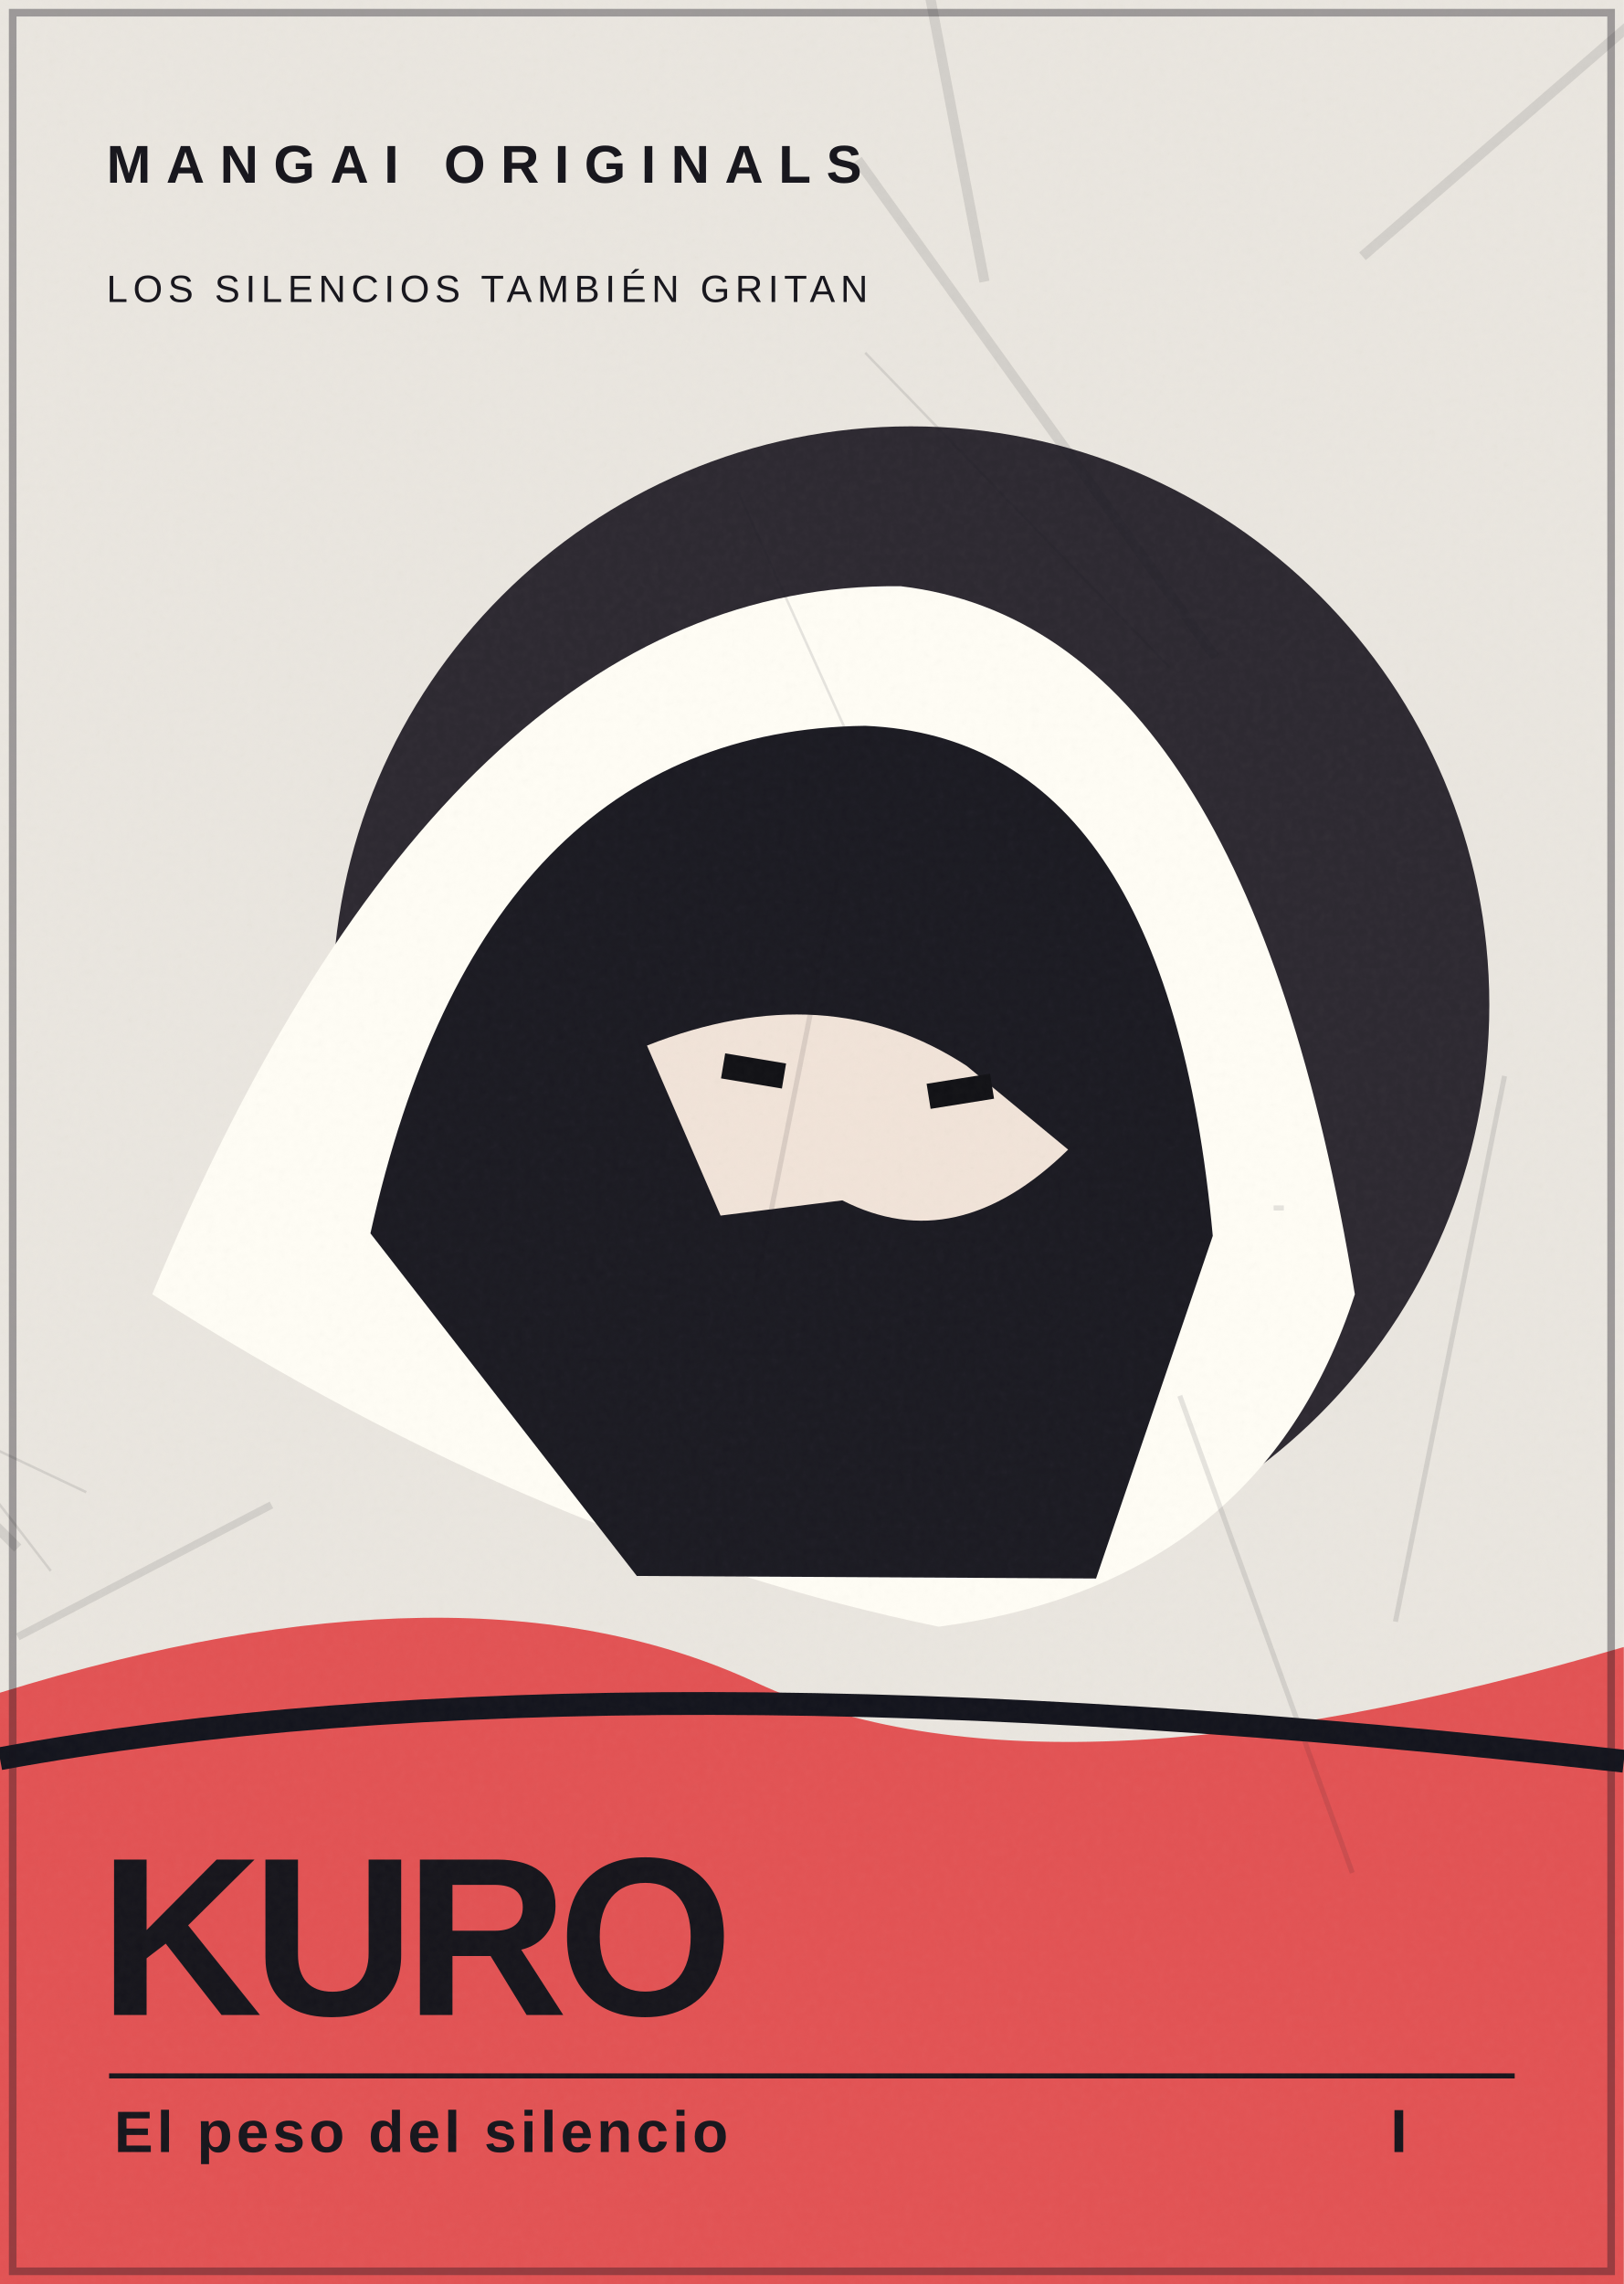
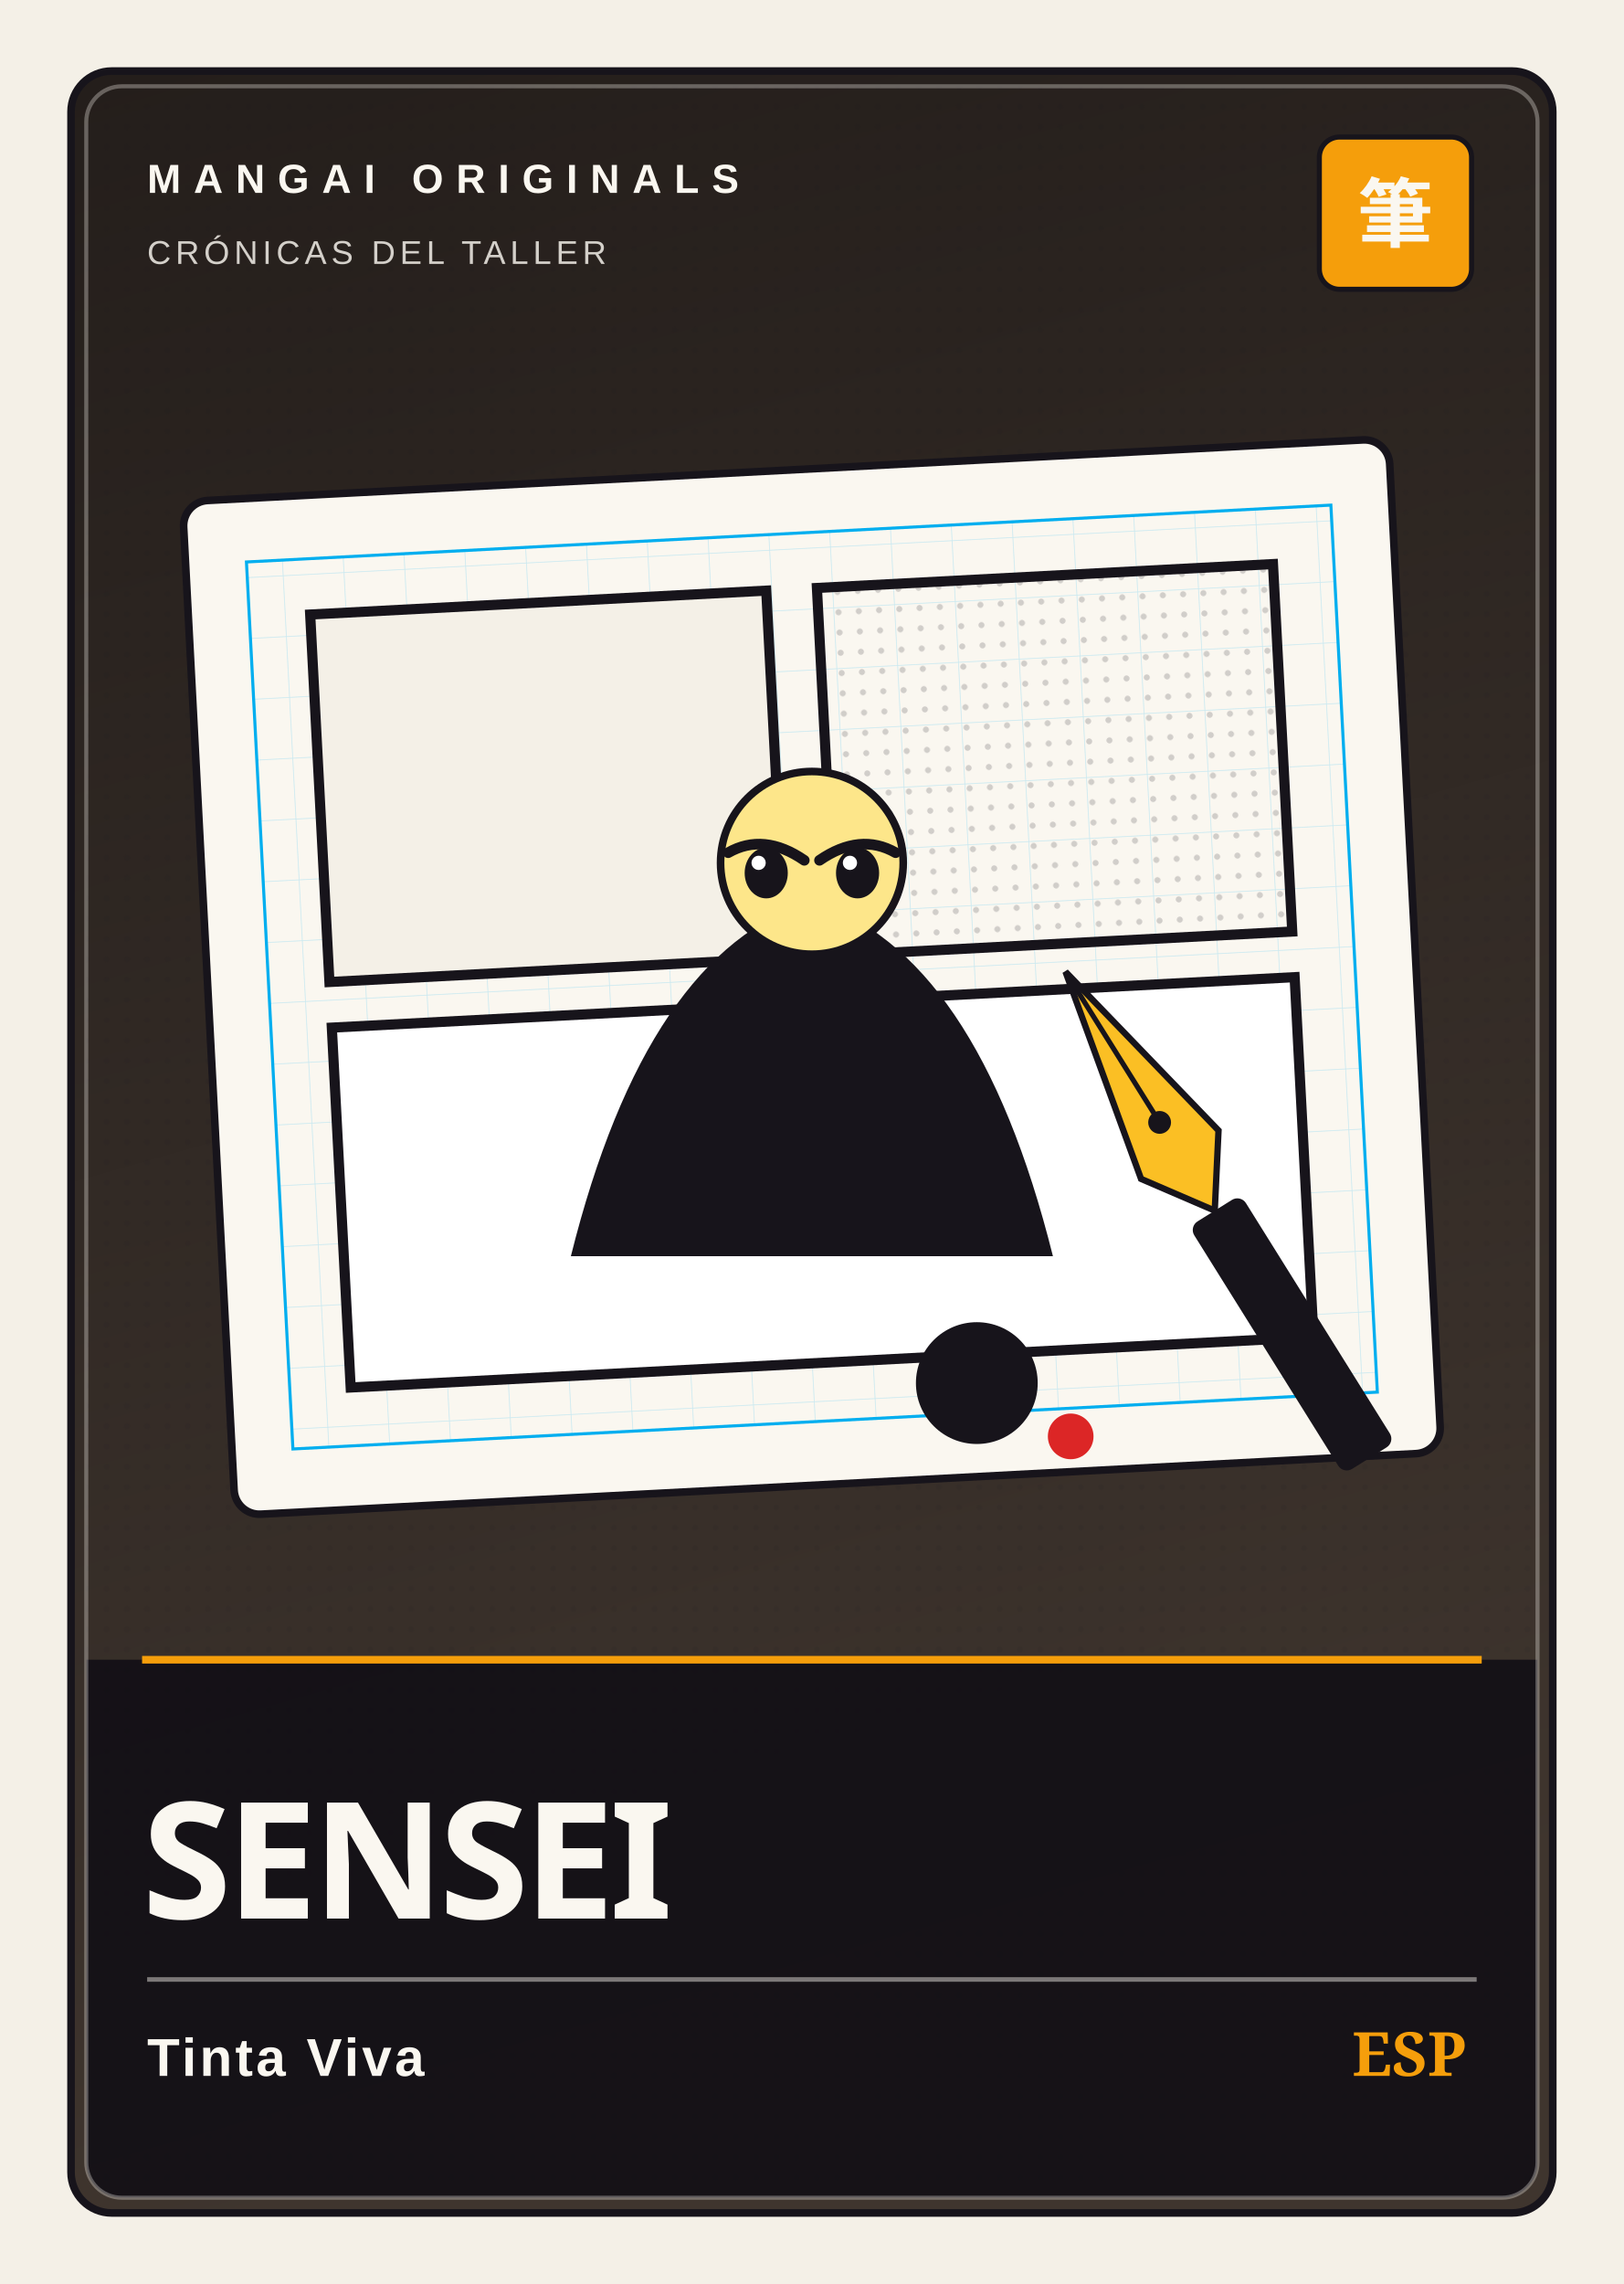
<svg xmlns="http://www.w3.org/2000/svg" width="640" height="900" viewBox="0 0 640 900">
  <defs>
-     <filter id="paper">
-       <feTurbulence type="fractalNoise" baseFrequency="0.32" numOctaves="3" seed="7" stitchTiles="stitch" result="n" />
-       <feColorMatrix in="n" type="saturate" values="0" />
-       <feComponentTransfer>
-         <feFuncA type="linear" slope="0.15" />
-       </feComponentTransfer>
-     </filter>
-     <pattern id="dots" width="14" height="14" patternUnits="userSpaceOnUse">
-       <circle cx="2" cy="2" r="1.7" fill="#14131c" opacity=".35" />
+     <pattern id="toneLight" width="8" height="8" patternUnits="userSpaceOnUse">
+       <circle cx="2" cy="2" r="1.2" fill="#17141b" opacity="0.18" />
    </pattern>
-     <linearGradient id="sky" x1="0" y1="0" x2="1" y2="1">
-       <stop stop-color="#c7a3ff" />
-       <stop offset="1" stop-color="#5c40b6" />
+     <pattern id="toneDense" width="6" height="6" patternUnits="userSpaceOnUse">
+       <circle cx="2" cy="2" r="1.5" fill="#17141b" opacity="0.34" />
+     </pattern>
+     <pattern id="hatch" width="10" height="10" patternUnits="userSpaceOnUse" patternTransform="rotate(35)">
+       <line x1="0" y1="0" x2="0" y2="10" stroke="#17141b" stroke-width="1.3" opacity="0.22" />
+     </pattern>
+     <pattern id="genkoGrid" width="24" height="24" patternUnits="userSpaceOnUse">
+       <path d="M24 0H0V24" fill="none" stroke="#00aeef" stroke-width="0.6" opacity="0.18" />
+     </pattern>
+     <linearGradient id="covBg" x1="0" y1="0" x2="0.2" y2="1">
+       <stop offset="0%" stop-color="#241e1b" />
+       <stop offset="100%" stop-color="#3f352e" />
    </linearGradient>
+     <clipPath id="safeArt">
+       <rect x="34" y="34" width="572" height="832" rx="14" />
+     </clipPath>
  </defs>
-   <rect width="640" height="900" fill="#eae6df" />
-   <circle cx="359" cy="396" r="228" fill="#2c2830" />
-   <path d="M60 510 Q177 229 355 231 Q491 247 534 510 Q497 624 370 641 Q215 609 60 510Z" fill="#fffdf5" />
-   <path d="M146 486 Q190 288 341 286 Q460 291 478 487 L432 622 251 621Z" fill="#1a1921" />
-   <path d="M255 412 Q326 384 381 420 L421 453 Q377 496 332 473 L284 479Z" fill="#f1e3d8" />
-   <path d="M285 420 L309 424 M366 432 L391 428" stroke="#101014" stroke-width="10" />
-   <path d="M0 667 Q184 610 298 663 T640 649 V900 H0Z" fill="#e25253" />
-   <path d="M0 693 Q241 649 640 694" stroke="#12131c" stroke-width="9" fill="none" />
-   <path d="M 291 194 l 42 93" stroke="#15141b" stroke-width="1" opacity="0.11" />
-   <path d="M 34 588 l -112 -53" stroke="#15141b" stroke-width="1" opacity="0.11" />
-   <path d="M 479 259 l -141 -196" stroke="#15141b" stroke-width="4" opacity="0.11" />
-   <path d="M 388 111 l -37 -194" stroke="#15141b" stroke-width="4" opacity="0.11" />
-   <path d="M 20 619 l -97 -126" stroke="#15141b" stroke-width="1" opacity="0.11" />
-   <path d="M 550 639 l 43 -215" stroke="#15141b" stroke-width="2" opacity="0.11" />
-   <path d="M 7 610 l -92 -92" stroke="#15141b" stroke-width="4" opacity="0.11" />
-   <path d="M 107 593 l -100 52" stroke="#15141b" stroke-width="3" opacity="0.11" />
-   <path d="M 533 738 l -68 -188" stroke="#15141b" stroke-width="2" opacity="0.11" />
-   <path d="M 341 139 l 120 124" stroke="#15141b" stroke-width="1" opacity="0.11" />
-   <path d="M 537 101 l 156 -135" stroke="#15141b" stroke-width="4" opacity="0.11" />
-   <path d="M 504 477 l 0 -2" stroke="#15141b" stroke-width="4" opacity="0.11" />
-   <path d="M 330 346 l -33 166" stroke="#15141b" stroke-width="2" opacity="0.11" />
-   <text x="42" y="72" fill="#15141b" font-family="Arial,sans-serif" font-size="21" font-weight="800" letter-spacing="6">MANGAI ORIGINALS</text>
-   <text x="42" y="119" fill="#15141b" font-family="Arial,sans-serif" font-size="15" letter-spacing="2.1">LOS SILENCIOS TAMBIÉN GRITAN</text>
-   <text x="39" y="794" fill="#15141b" font-family="Arial Black,Arial,sans-serif" font-size="89" font-weight="900" letter-spacing="-4">KURO</text>
-   <path d="M43 818 H597" stroke="#15141b" stroke-width="2" />
-   <text x="45" y="848" fill="#15141b" font-family="Arial,sans-serif" font-size="23" font-weight="700" letter-spacing="1.5">El peso del silencio</text>
-   <text x="548" y="848" fill="#15141b" font-family="Arial,sans-serif" font-size="24" font-weight="800">I</text>
-   <rect x="0" y="0" width="640" height="900" filter="url(#paper)" opacity=".26" />
-   <rect x="5" y="5" width="630" height="890" fill="none" stroke="#15141b" stroke-width="3" opacity=".36" />
+   <rect width="640" height="900" fill="#f4f0e7" />
+   <rect x="28" y="28" width="584" height="844" rx="16" fill="url(#covBg)" stroke="#17141b" stroke-width="3" />
+   <g clip-path="url(#safeArt)">
+     <rect x="34" y="34" width="572" height="832" fill="url(#toneLight)" opacity="0.35" />
+     <rect x="82" y="185" width="476" height="400" rx="10" fill="#faf7f0" stroke="#17141b" stroke-width="3" transform="rotate(-3 320 385)" />
+     <rect x="106" y="210" width="428" height="350" fill="url(#genkoGrid)" stroke="#00aeef" stroke-width="1.2" transform="rotate(-3 320 385)" />
+     <rect x="130" y="232" width="180" height="145" fill="#f4f0e7" stroke="#17141b" stroke-width="4" transform="rotate(-3 320 385)" />
+     <rect x="330" y="232" width="180" height="145" fill="url(#toneLight)" stroke="#17141b" stroke-width="4" transform="rotate(-3 320 385)" />
+     <rect x="130" y="395" width="380" height="142" fill="#ffffff" stroke="#17141b" stroke-width="4" transform="rotate(-3 320 385)" />
+     <path d="M225 495 Q255 375 320 355 Q385 375 415 495" fill="#17141b" />
+     <circle cx="320" cy="340" r="36" fill="#fde68a" stroke="#17141b" stroke-width="3" />
+     <g>
+       <path d="M287 336 Q301 328 317 339" fill="none" stroke="#17141b" stroke-width="4.2" stroke-linecap="round" />
+       <ellipse cx="302" cy="344" rx="8.5" ry="10" fill="#17141b" />
+       <ellipse cx="302" cy="346" rx="5" ry="5.5" fill="#17141b" />
+       <circle cx="299" cy="340" r="2.8" fill="#ffffff" />
+       <path d="M353 336 Q339 328 323 339" fill="none" stroke="#17141b" stroke-width="4.2" stroke-linecap="round" />
+       <ellipse cx="338" cy="344" rx="8.5" ry="10" fill="#17141b" />
+       <ellipse cx="338" cy="346" rx="5" ry="5.5" fill="#17141b" />
+       <circle cx="335" cy="340" r="2.8" fill="#ffffff" />
+     </g>
+     <g transform="translate(465,455) rotate(-32)">
+       <path d="M0 -85 L18 0 L0 26 L-18 0 Z" fill="#fbbf24" stroke="#17141b" stroke-width="2.5" />
+       <line x1="0" y1="-85" x2="0" y2="-15" stroke="#17141b" stroke-width="2" />
+       <circle cx="0" cy="-15" r="4.5" fill="#17141b" />
+       <rect x="-12" y="26" width="24" height="115" rx="4" fill="#17141b" />
+     </g>
+     <circle cx="385" cy="545" r="24" fill="#17141b" />
+     <circle cx="422" cy="566" r="9" fill="#dc2626" />
+     <rect x="34" y="654" width="572" height="212" fill="#0f0d14" opacity="0.86" />
+     <line x1="56" y1="654" x2="584" y2="654" stroke="#f59e0b" stroke-width="3" />
+   </g>
+   <rect x="34" y="34" width="572" height="832" rx="14" fill="none" stroke="#faf7f0" stroke-width="1.6" opacity="0.32" />
+   <g fill="#faf7f0">
+     <text x="58" y="76" font-family="Arial,sans-serif" font-size="16" font-weight="800" letter-spacing="5">MANGAI ORIGINALS</text>
+     <text x="58" y="104" font-family="Arial,sans-serif" font-size="13" letter-spacing="1.8" opacity="0.82">CRÓNICAS DEL TALLER</text>
+     <rect x="520" y="54" width="60" height="60" rx="8" fill="#f59e0b" stroke="#17141b" stroke-width="2" />
+     <text x="550" y="95" text-anchor="middle" font-family="Georgia,serif" font-size="30" font-weight="900" fill="#faf7f0">筆</text>
+     <text x="56" y="756" font-family="Arial Black,Impact,sans-serif" font-size="64" font-weight="900" letter-spacing="-2">SENSEI</text>
+     <line x1="58" y1="780" x2="582" y2="780" stroke="#faf7f0" stroke-width="1.8" opacity="0.45" />
+     <text x="58" y="818" font-family="Arial,sans-serif" font-size="21" font-weight="700" letter-spacing="1.2">Tinta Viva</text>
+     <text x="578" y="818" text-anchor="end" font-family="Georgia,serif" font-size="24" font-weight="800" fill="#f59e0b">ESP</text>
+   </g>
</svg>
